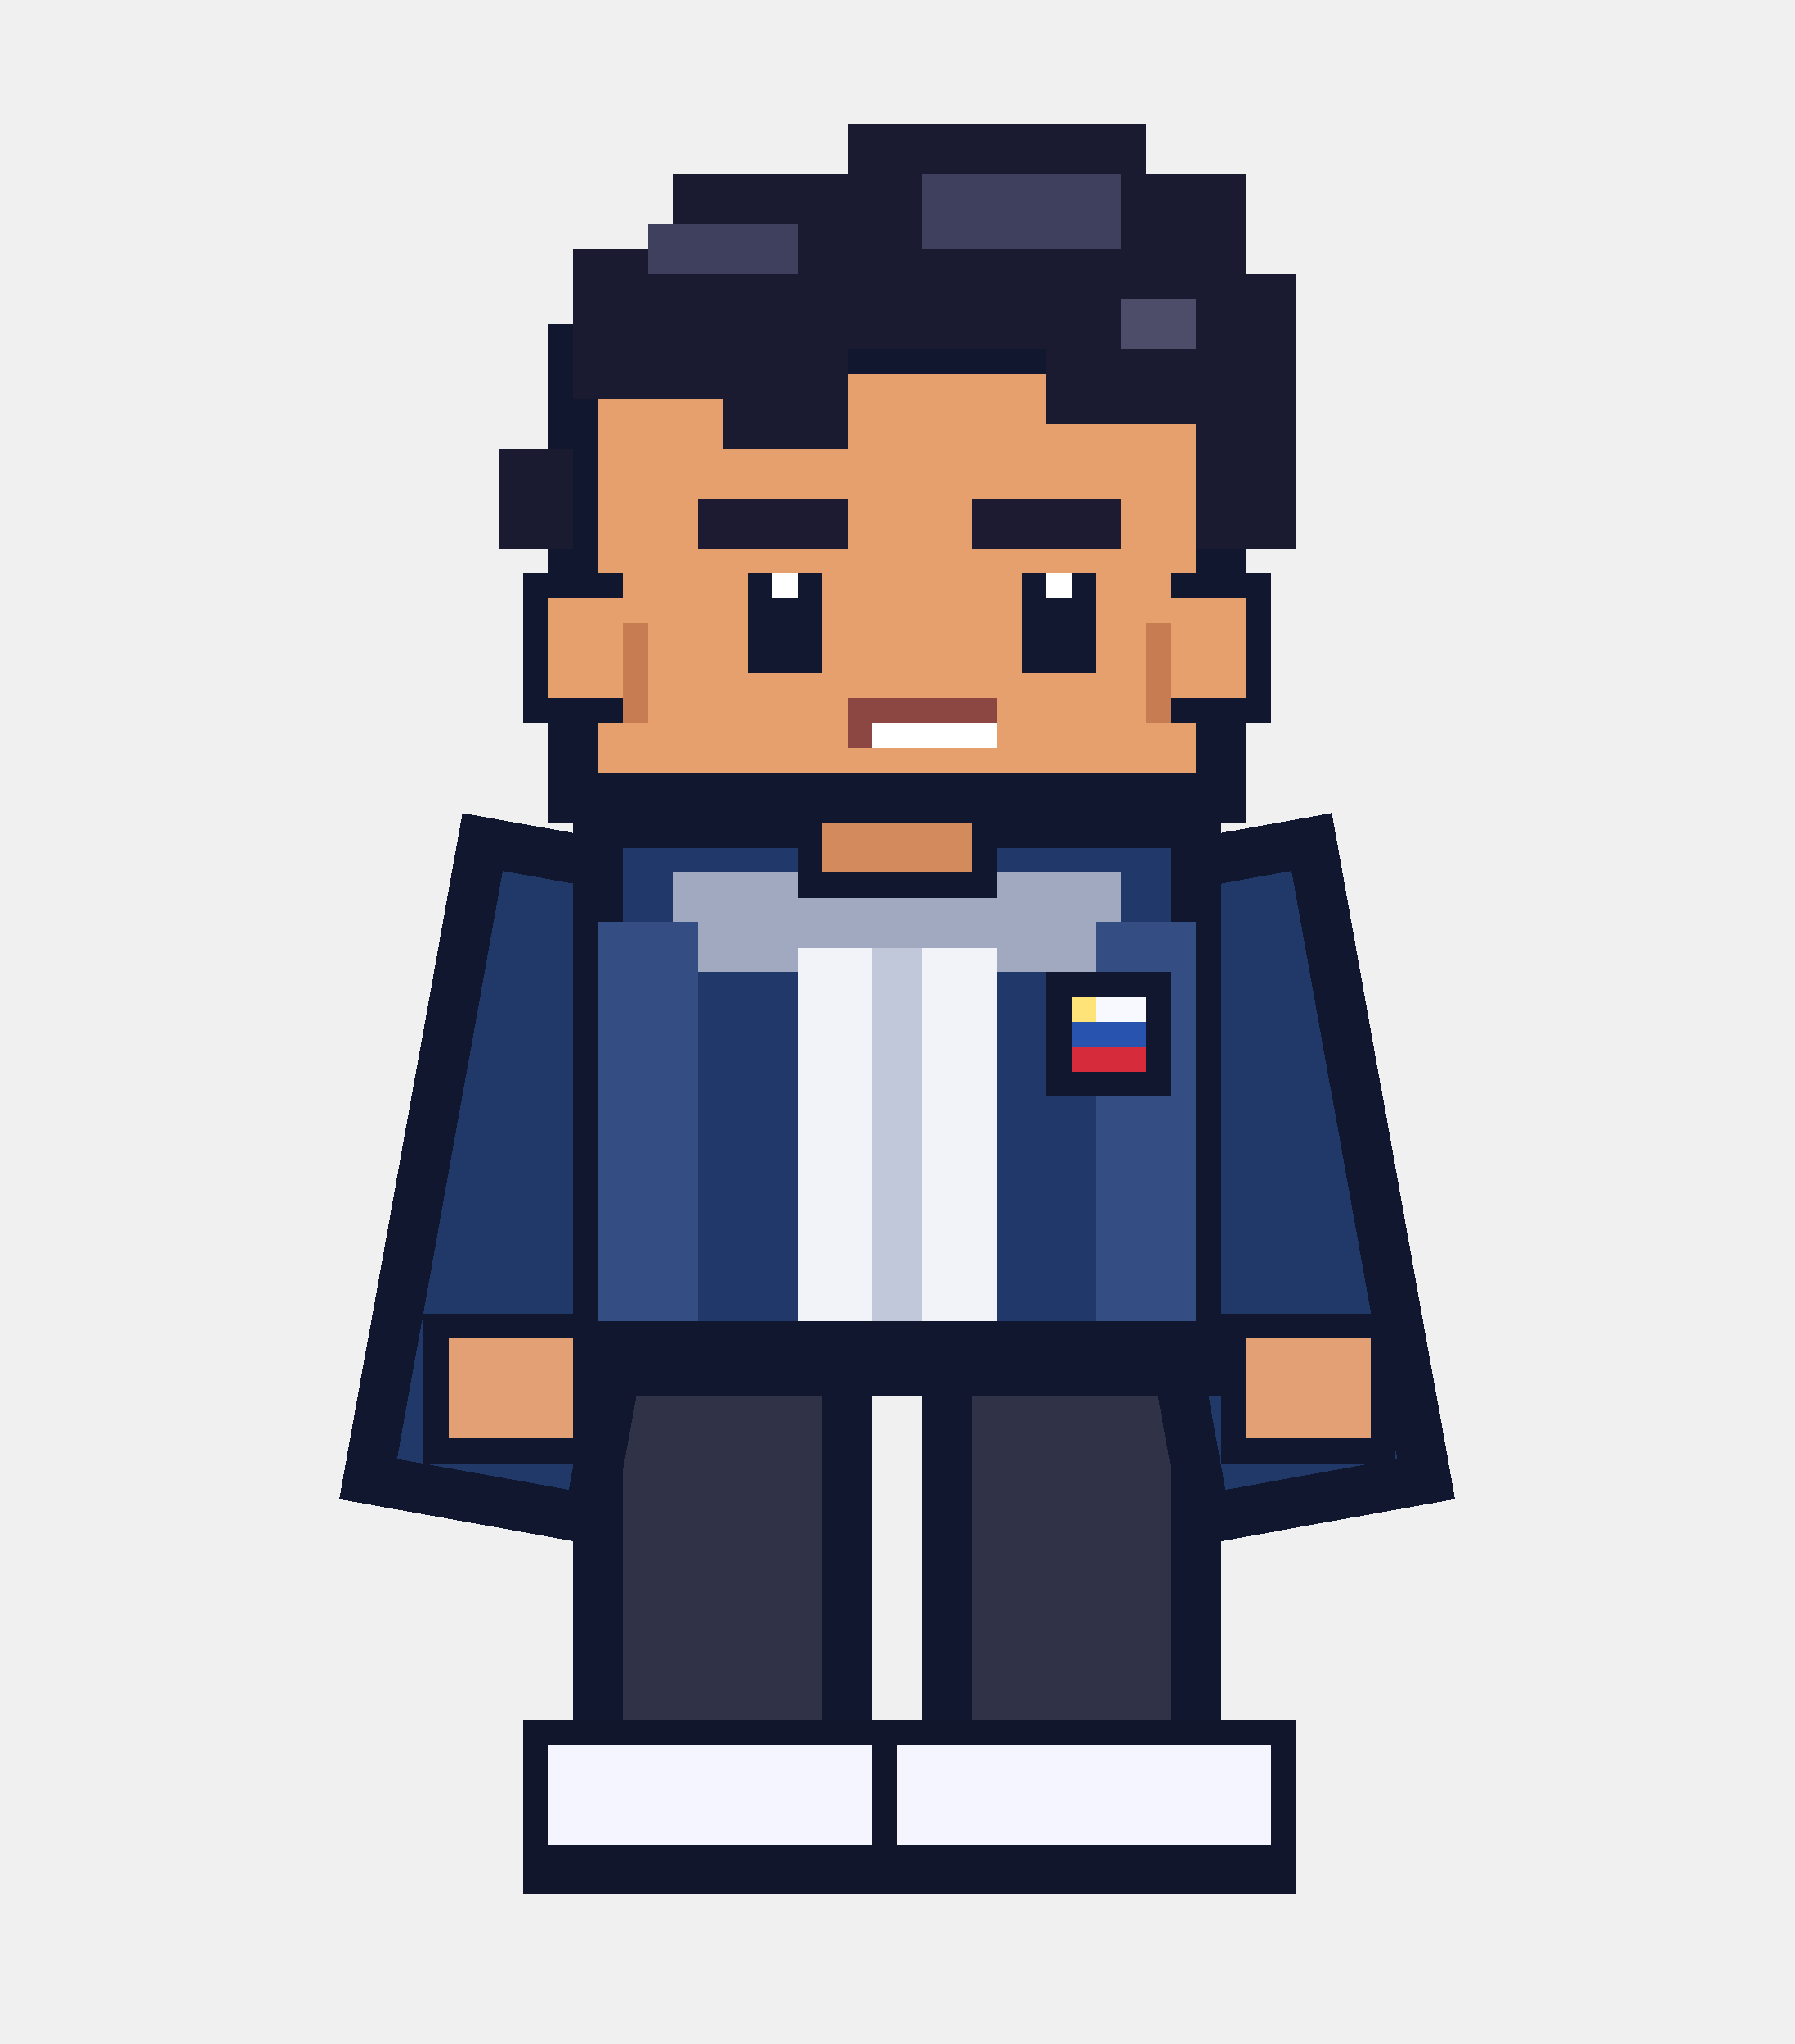
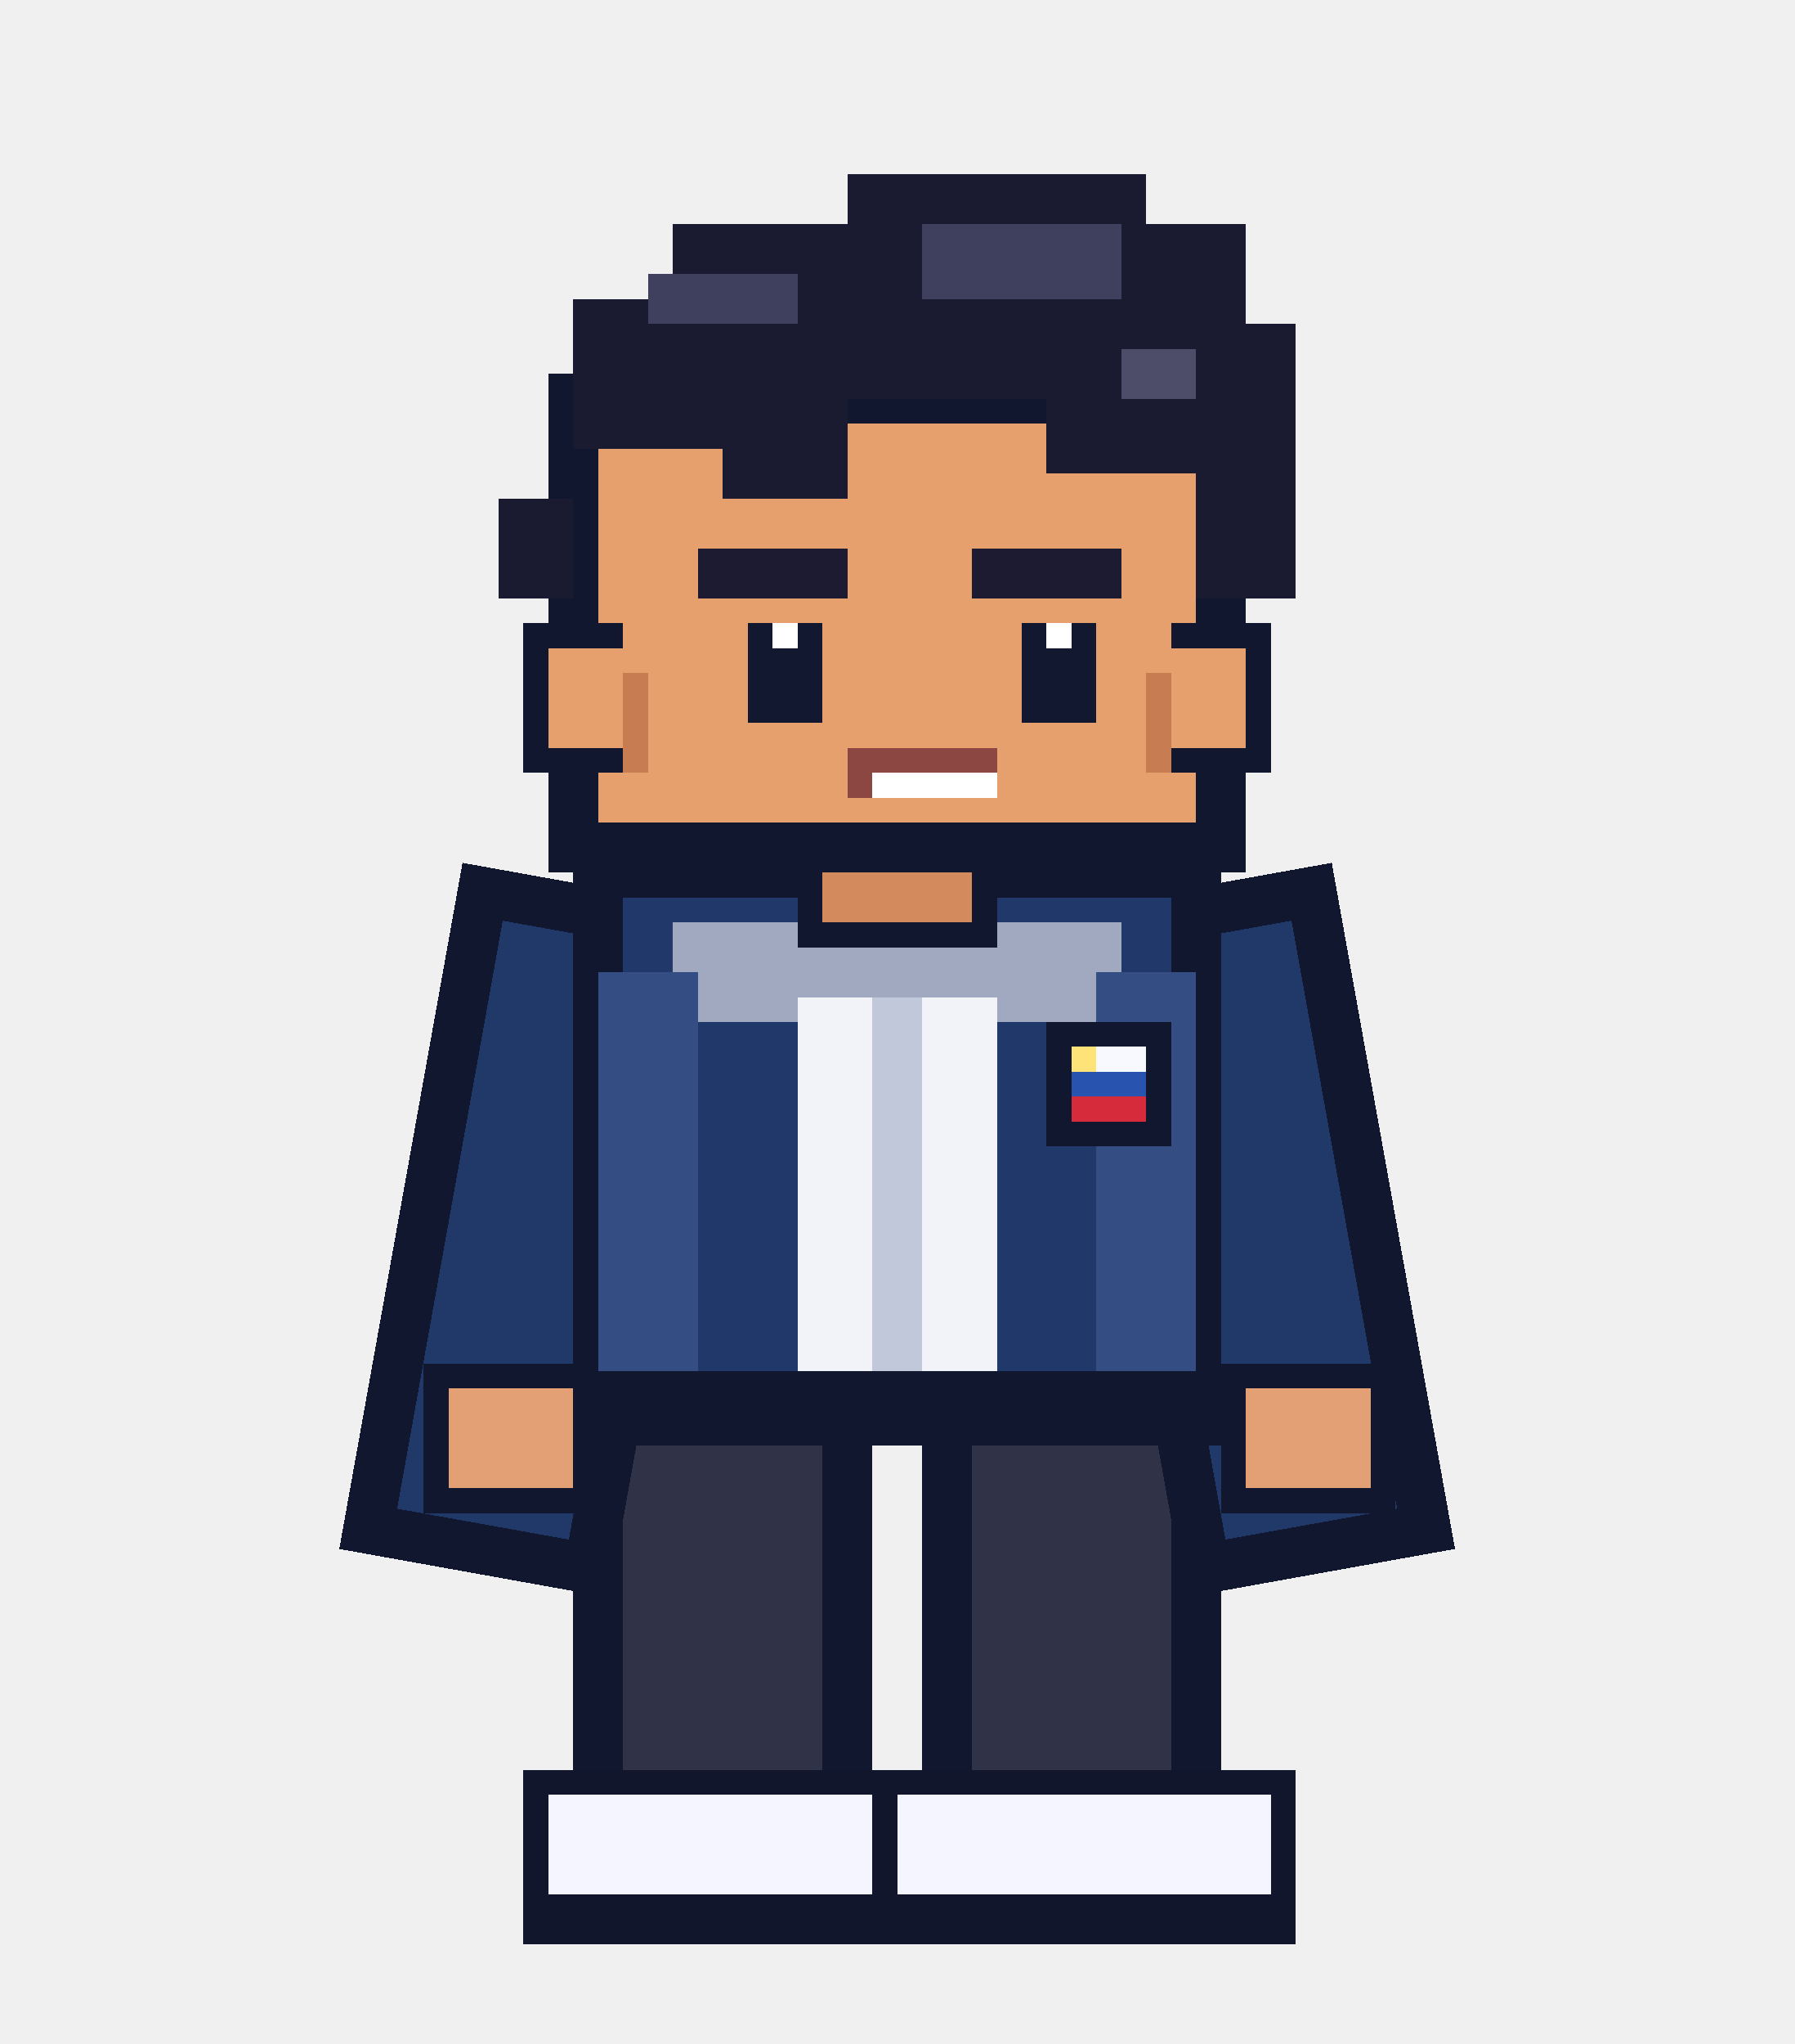
<svg xmlns="http://www.w3.org/2000/svg" viewBox="0 0 72 82" width="288" height="328" shape-rendering="crispEdges" role="img" aria-label="8-bit UrFavXBF listen frame 4">
-   <g transform="translate(0 0)">
+   <g transform="translate(0 2)">
    <path d="M29 53L29 69" fill="none" stroke="#10172e" stroke-width="12" stroke-linecap="square" />
    <path d="M29 53L29 69" fill="none" stroke="#303247" stroke-width="8" stroke-linecap="square" />
    <path d="M43 53L43 69" fill="none" stroke="#10172e" stroke-width="12" stroke-linecap="square" />
    <path d="M43 53L43 69" fill="none" stroke="#303247" stroke-width="8" stroke-linecap="square" />
    <rect x="21" y="69" width="17" height="7" fill="#11162d" />
    <rect x="22" y="70" width="15" height="4" fill="#f5f5ff" />
    <rect x="35" y="69" width="17" height="7" fill="#11162d" />
    <rect x="36" y="70" width="15" height="4" fill="#f5f5ff" />
    <path d="M23 39L20 55.7" fill="none" stroke="#10172e" stroke-width="11" stroke-linecap="square" />
    <path d="M23 39L20 55.7" fill="none" stroke="#203968" stroke-width="7" stroke-linecap="square" />
    <path d="M49 39L52 55.7" fill="none" stroke="#10172e" stroke-width="11" stroke-linecap="square" />
    <path d="M49 39L52 55.7" fill="none" stroke="#203968" stroke-width="7" stroke-linecap="square" />
    <rect x="17" y="52.7" width="7" height="6" fill="#10172e" />
    <rect x="18" y="53.7" width="5" height="4" fill="#e2a074" />
    <rect x="49" y="52.7" width="7" height="6" fill="#10172e" />
    <rect x="50" y="53.7" width="5" height="4" fill="#e2a074" />
    <path d="M23 32h26v24H23z" fill="#10172e" />
    <rect x="25" y="34" width="22" height="19" fill="#20396a" />
    <rect x="27" y="35" width="18" height="4" fill="#a1a9c1" />
    <rect x="32" y="38" width="8" height="15" fill="#f1f3f9" />
    <rect x="35" y="38" width="2" height="15" fill="#c1c8d9" />
    <rect x="24" y="37" width="4" height="16" fill="#344e83" />
    <rect x="44" y="37" width="4" height="16" fill="#344e83" />
    <rect x="42" y="39" width="5" height="5" fill="#10172e" />
    <rect x="43" y="40" width="3" height="1" fill="#f8f8ff" />
    <rect x="43" y="41" width="3" height="1" fill="#2853af" />
    <rect x="43" y="42" width="3" height="1" fill="#d52b3b" />
    <rect x="43" y="40" width="1" height="1" fill="#fee379" />
    <rect x="32" y="29" width="8" height="7" fill="#10172e" />
    <rect x="33" y="30" width="6" height="5" fill="#d38b5e" />
    <rect x="22" y="13" width="28" height="20" fill="#10172e" />
    <rect x="24" y="15" width="24" height="16" fill="#e5a06e" />
    <rect x="24" y="25" width="2" height="4" fill="#c77d51" />
    <rect x="46" y="25" width="2" height="4" fill="#c77d51" />
    <rect x="21" y="23" width="4" height="6" fill="#10172e" />
    <rect x="22" y="24" width="3" height="4" fill="#e5a06e" />
    <rect x="47" y="23" width="4" height="6" fill="#10172e" />
    <rect x="47" y="24" width="3" height="4" fill="#e5a06e" />
    <path d="M20 18h3V10h4V7h7V5h12v2h4v4h2v11h-4v-5h-6v-3h-8v4h-5v-2h-6v6h-3z" fill="#1a1b30" />
    <rect x="26" y="9" width="6" height="2" fill="#3e405d" />
    <rect x="37" y="7" width="8" height="3" fill="#3e405d" />
    <rect x="45" y="12" width="3" height="2" fill="#4d4d69" />
    <rect x="28" y="20" width="6" height="2" fill="#1d1b31" />
    <rect x="39" y="20" width="6" height="2" fill="#1d1b31" />
    <rect x="30" y="23" width="3" height="4" fill="#121830" />
    <rect x="41" y="23" width="3" height="4" fill="#121830" />
    <rect x="31" y="23" width="1" height="1" fill="#fff" />
    <rect x="42" y="23" width="1" height="1" fill="#fff" />
    <rect x="34" y="28" width="6" height="2" fill="#8c4742" />
    <rect x="35" y="29" width="5" height="1" fill="#fff" />
  </g>
</svg>
